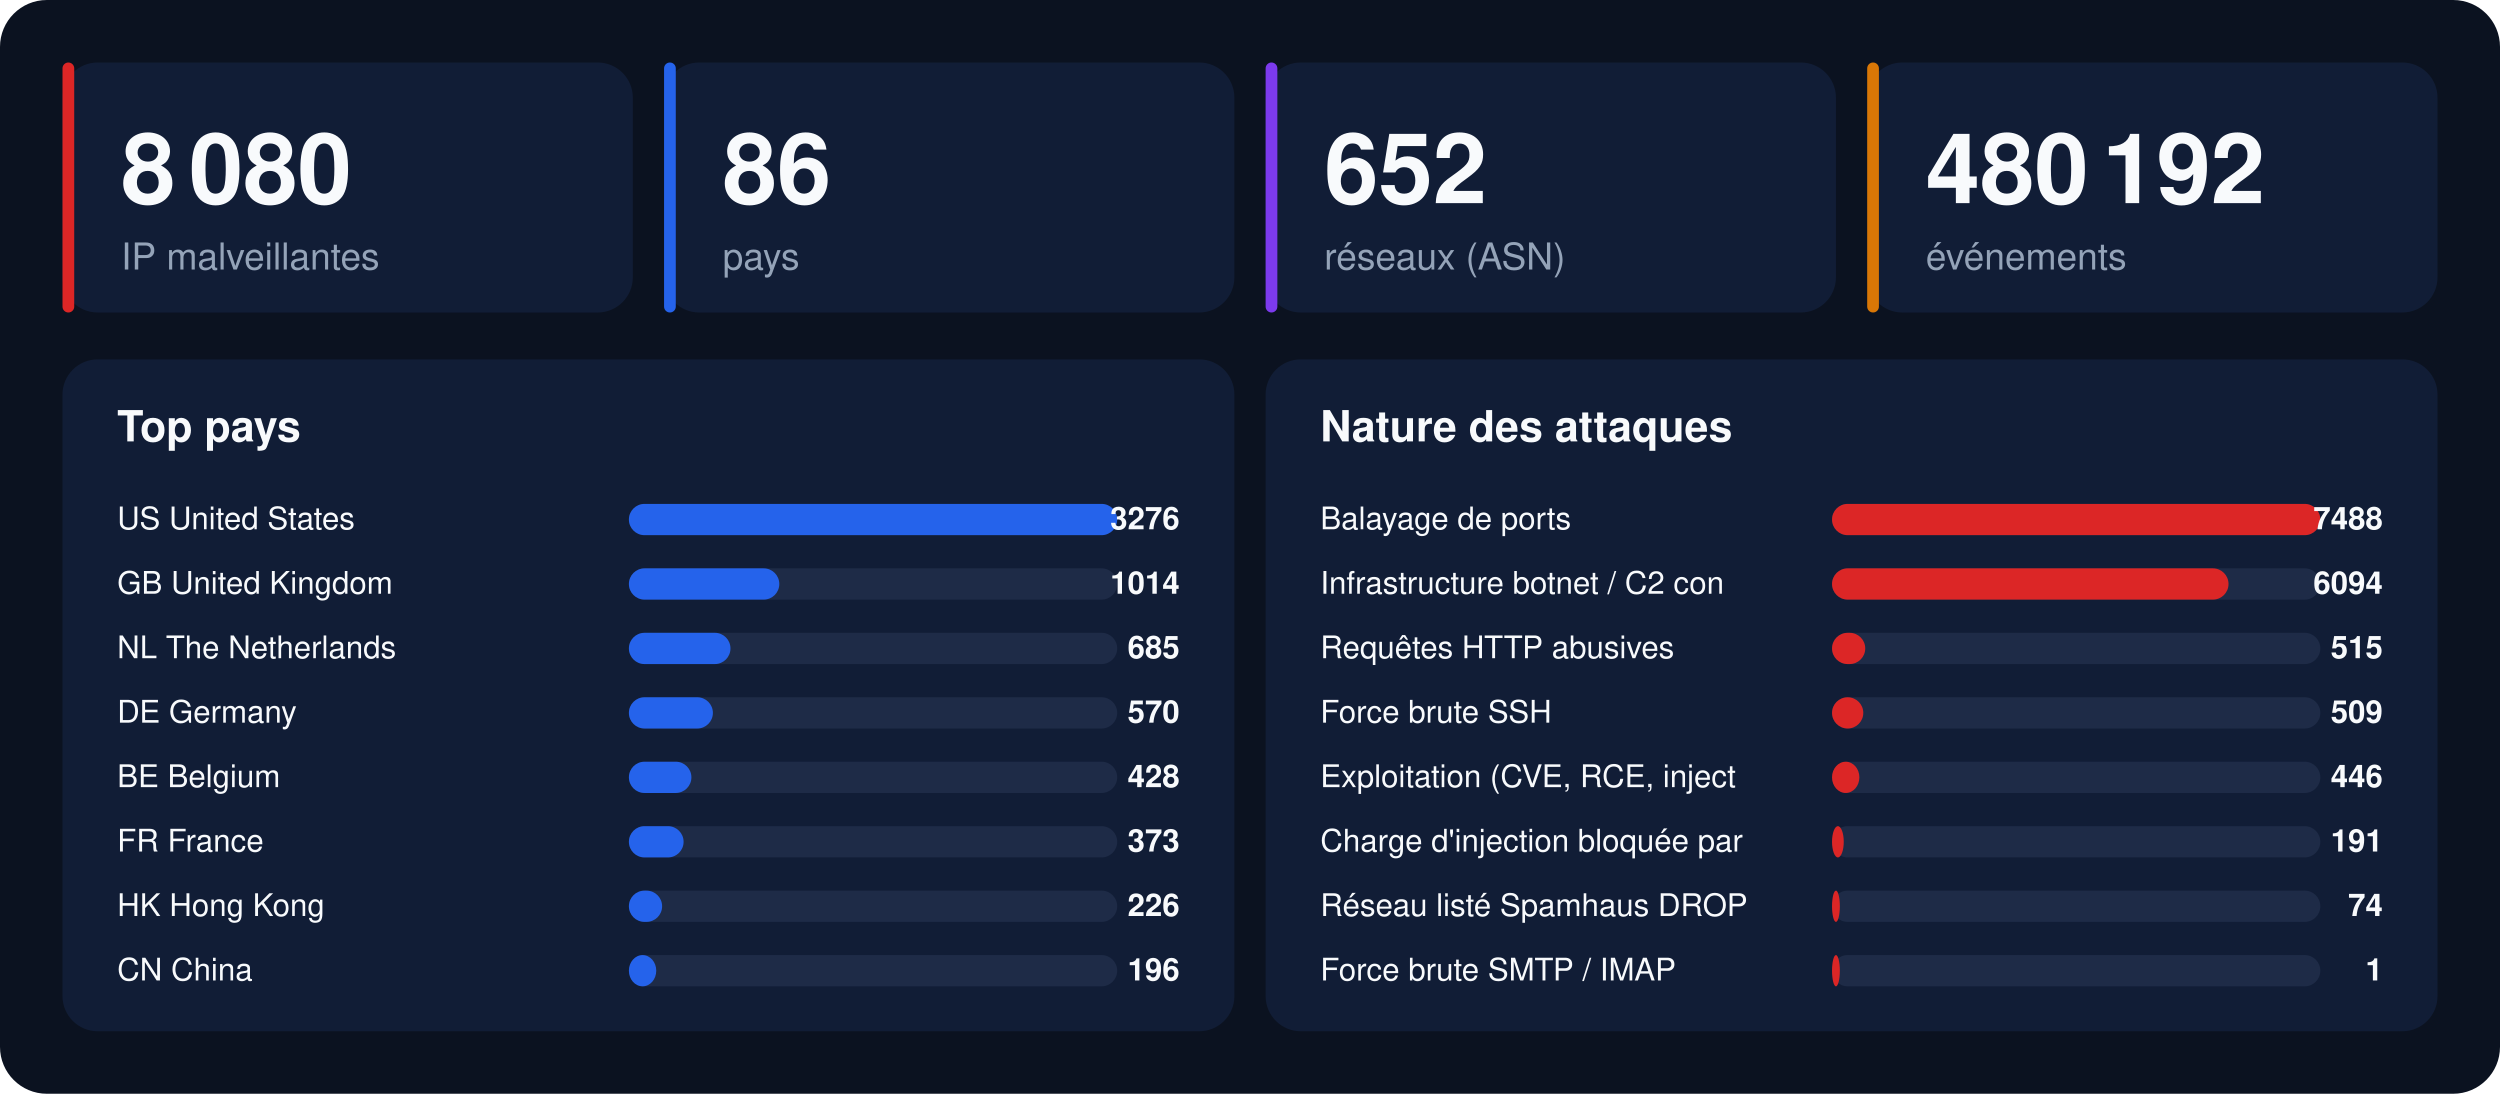
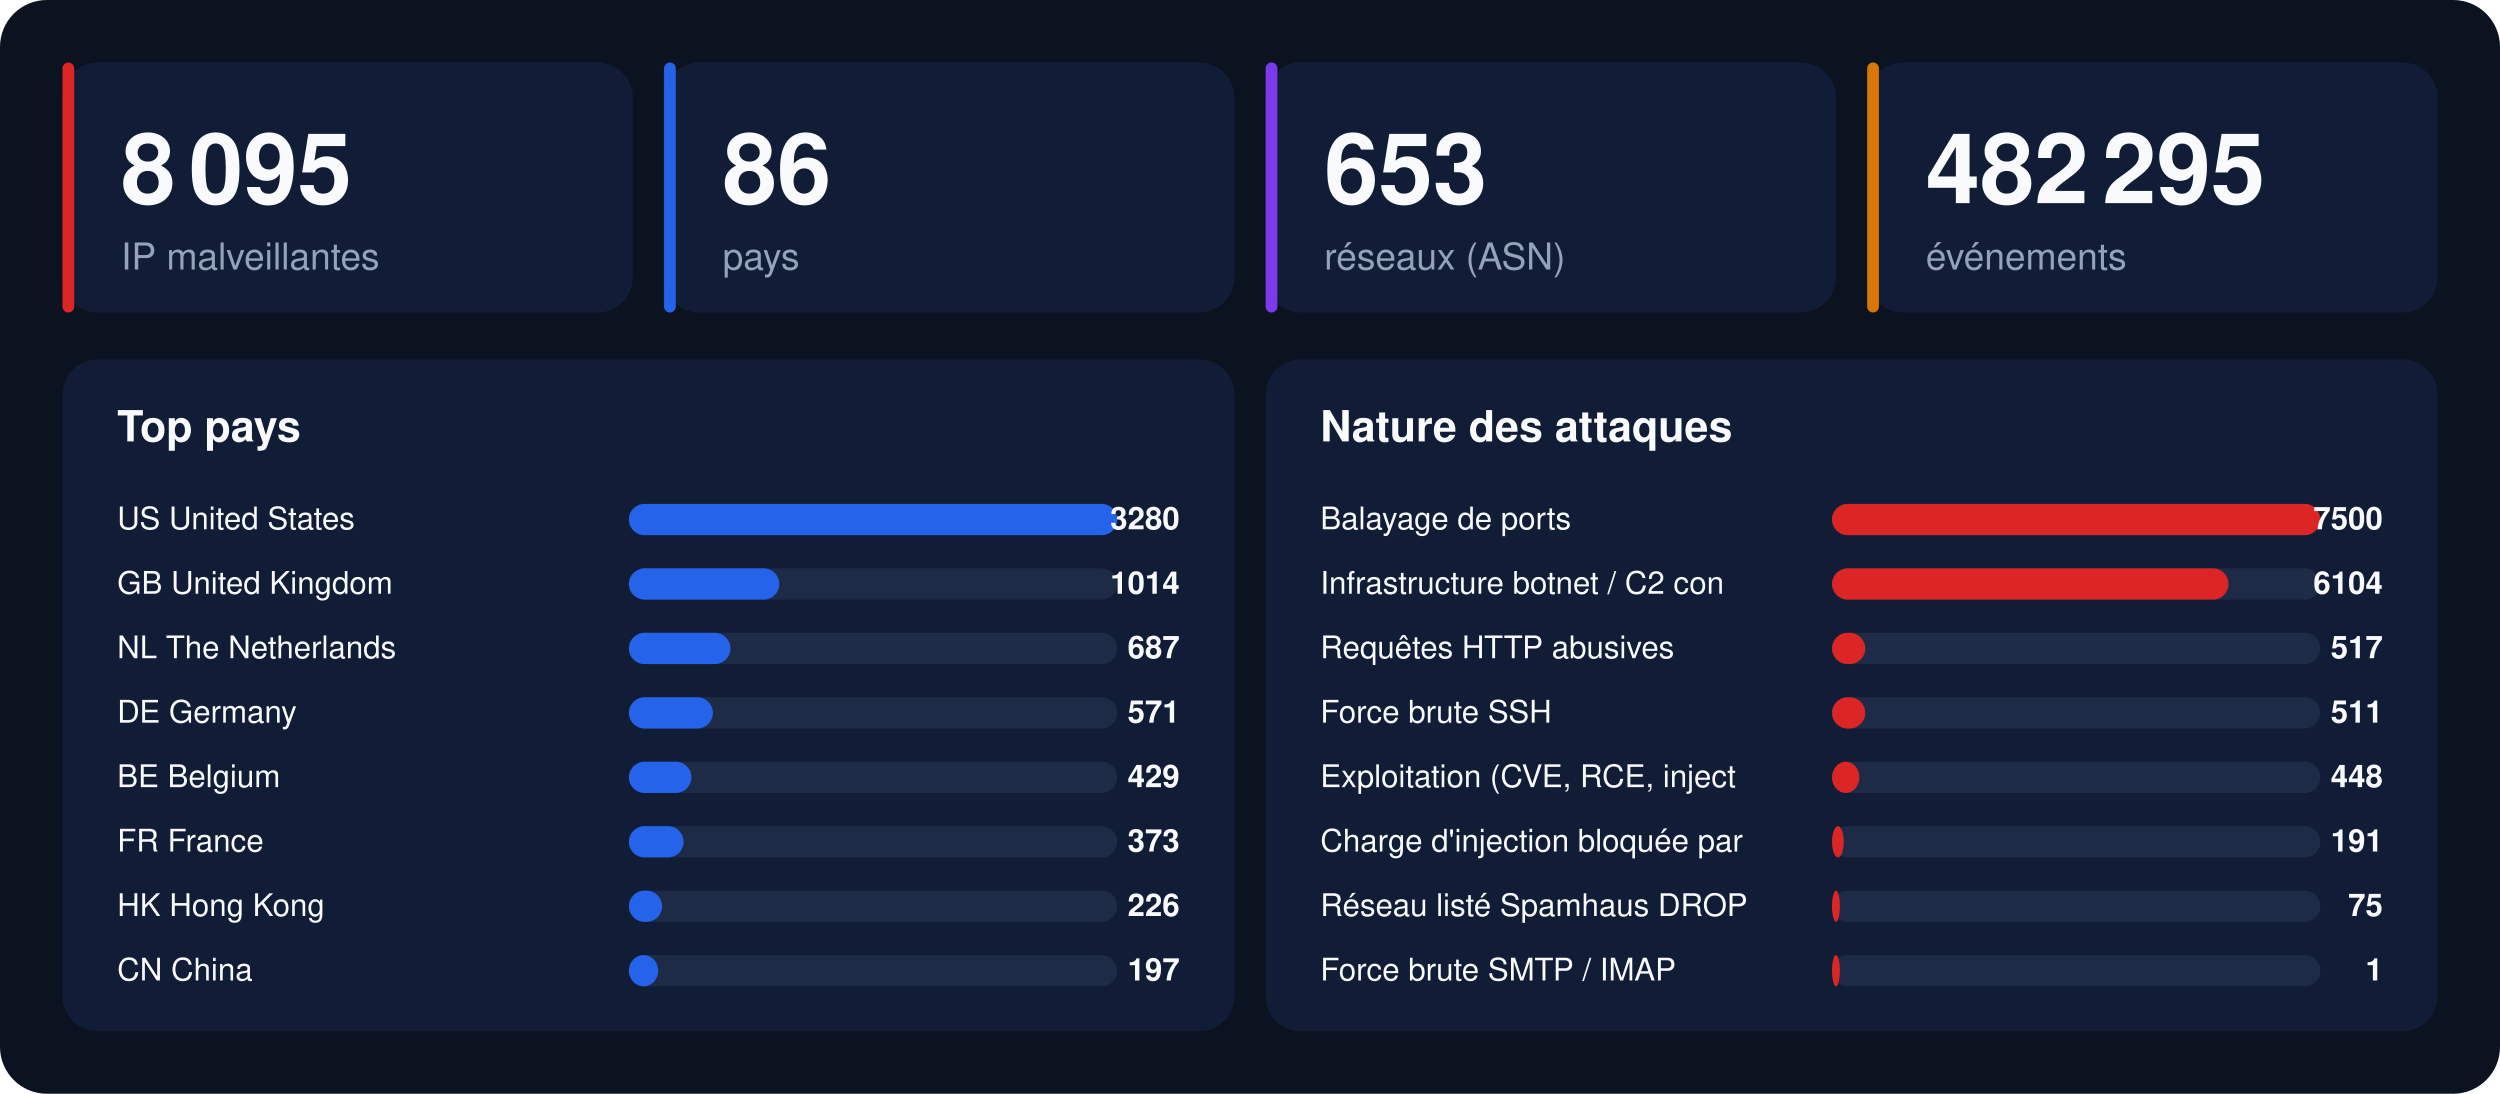
<svg xmlns="http://www.w3.org/2000/svg" width="1280" height="560" viewBox="0 0 1280 560" font-family="-apple-system,BlinkMacSystemFont,'Segoe UI',Helvetica,Arial,sans-serif">
  <rect width="1280" height="560" rx="24" fill="#0b1220" />
  <rect x="32" y="32" width="292" height="128" rx="18" fill="#111d36" />
  <rect x="32" y="32" width="6" height="128" rx="3" fill="#dc2626" />
-   <text x="62" y="104" font-size="50" font-weight="800" fill="#f8fafc">8 080</text>
+   <text x="62" y="104" font-size="50" font-weight="800" fill="#f8fafc">8 095</text>
  <text x="62" y="138" font-size="19" fill="#94a3b8">IP malveillantes</text>
  <rect x="340" y="32" width="292" height="128" rx="18" fill="#111d36" />
  <rect x="340" y="32" width="6" height="128" rx="3" fill="#2563eb" />
  <text x="370" y="104" font-size="50" font-weight="800" fill="#f8fafc">86</text>
  <text x="370" y="138" font-size="19" fill="#94a3b8">pays</text>
  <rect x="648" y="32" width="292" height="128" rx="18" fill="#111d36" />
  <rect x="648" y="32" width="6" height="128" rx="3" fill="#7c3aed" />
-   <text x="678" y="104" font-size="50" font-weight="800" fill="#f8fafc">652</text>
+   <text x="678" y="104" font-size="50" font-weight="800" fill="#f8fafc">653</text>
  <text x="678" y="138" font-size="19" fill="#94a3b8">réseaux (ASN)</text>
  <rect x="956" y="32" width="292" height="128" rx="18" fill="#111d36" />
  <rect x="956" y="32" width="6" height="128" rx="3" fill="#d97706" />
-   <text x="986" y="104" font-size="50" font-weight="800" fill="#f8fafc">480 192</text>
+   <text x="986" y="104" font-size="50" font-weight="800" fill="#f8fafc">482 295</text>
  <text x="986" y="138" font-size="19" fill="#94a3b8">événements</text>
  <rect x="32" y="184" width="600" height="344" rx="18" fill="#111d36" />
  <text x="60" y="226" font-size="22" font-weight="700" fill="#f8fafc">Top pays</text>
  <text x="60" y="271" font-size="16" fill="#f8fafc">US  United States</text>
  <rect x="322" y="258" width="250" height="16" rx="8" fill="#1e2b47" />
  <rect x="322" y="258" width="250" height="16" rx="8" fill="#2563eb" />
-   <text x="604" y="271" font-size="16" font-weight="700" text-anchor="end" fill="#f8fafc">3276</text>
+   <text x="604" y="271" font-size="16" font-weight="700" text-anchor="end" fill="#f8fafc">3280</text>
  <text x="60" y="304" font-size="16" fill="#f8fafc">GB  United Kingdom</text>
  <rect x="322" y="291" width="250" height="16" rx="8" fill="#1e2b47" />
  <rect x="322" y="291" width="77" height="16" rx="8" fill="#2563eb" />
  <text x="604" y="304" font-size="16" font-weight="700" text-anchor="end" fill="#f8fafc">1014</text>
  <text x="60" y="337" font-size="16" fill="#f8fafc">NL  The Netherlands</text>
  <rect x="322" y="324" width="250" height="16" rx="8" fill="#1e2b47" />
  <rect x="322" y="324" width="52" height="16" rx="8" fill="#2563eb" />
-   <text x="604" y="337" font-size="16" font-weight="700" text-anchor="end" fill="#f8fafc">685</text>
+   <text x="604" y="337" font-size="16" font-weight="700" text-anchor="end" fill="#f8fafc">687</text>
  <text x="60" y="370" font-size="16" fill="#f8fafc">DE  Germany</text>
  <rect x="322" y="357" width="250" height="16" rx="8" fill="#1e2b47" />
  <rect x="322" y="357" width="43" height="16" rx="8" fill="#2563eb" />
-   <text x="604" y="370" font-size="16" font-weight="700" text-anchor="end" fill="#f8fafc">570</text>
+   <text x="604" y="370" font-size="16" font-weight="700" text-anchor="end" fill="#f8fafc">571</text>
  <text x="60" y="403" font-size="16" fill="#f8fafc">BE  Belgium</text>
  <rect x="322" y="390" width="250" height="16" rx="8" fill="#1e2b47" />
  <rect x="322" y="390" width="32" height="16" rx="8" fill="#2563eb" />
-   <text x="604" y="403" font-size="16" font-weight="700" text-anchor="end" fill="#f8fafc">428</text>
+   <text x="604" y="403" font-size="16" font-weight="700" text-anchor="end" fill="#f8fafc">429</text>
  <text x="60" y="436" font-size="16" fill="#f8fafc">FR  France</text>
  <rect x="322" y="423" width="250" height="16" rx="8" fill="#1e2b47" />
  <rect x="322" y="423" width="28" height="16" rx="8" fill="#2563eb" />
  <text x="604" y="436" font-size="16" font-weight="700" text-anchor="end" fill="#f8fafc">373</text>
  <text x="60" y="469" font-size="16" fill="#f8fafc">HK  Hong Kong</text>
  <rect x="322" y="456" width="250" height="16" rx="8" fill="#1e2b47" />
  <rect x="322" y="456" width="17" height="16" rx="8" fill="#2563eb" />
  <text x="604" y="469" font-size="16" font-weight="700" text-anchor="end" fill="#f8fafc">226</text>
  <text x="60" y="502" font-size="16" fill="#f8fafc">CN  China</text>
  <rect x="322" y="489" width="250" height="16" rx="8" fill="#1e2b47" />
-   <rect x="322" y="489" width="14" height="16" rx="8" fill="#2563eb" />
-   <text x="604" y="502" font-size="16" font-weight="700" text-anchor="end" fill="#f8fafc">196</text>
+   <rect x="322" y="489" width="15" height="16" rx="8" fill="#2563eb" />
+   <text x="604" y="502" font-size="16" font-weight="700" text-anchor="end" fill="#f8fafc">197</text>
  <rect x="648" y="184" width="600" height="344" rx="18" fill="#111d36" />
  <text x="676" y="226" font-size="22" font-weight="700" fill="#f8fafc">Nature des attaques</text>
  <text x="676" y="271" font-size="16" fill="#f8fafc">Balayage de ports</text>
  <rect x="938" y="258" width="250" height="16" rx="8" fill="#1e2b47" />
  <rect x="938" y="258" width="250" height="16" rx="8" fill="#dc2626" />
-   <text x="1220" y="271" font-size="16" font-weight="700" text-anchor="end" fill="#f8fafc">7488</text>
+   <text x="1220" y="271" font-size="16" font-weight="700" text-anchor="end" fill="#f8fafc">7500</text>
  <text x="676" y="304" font-size="16" fill="#f8fafc">Infrastructure botnet / C2 con</text>
  <rect x="938" y="291" width="250" height="16" rx="8" fill="#1e2b47" />
  <rect x="938" y="291" width="203" height="16" rx="8" fill="#dc2626" />
-   <text x="1220" y="304" font-size="16" font-weight="700" text-anchor="end" fill="#f8fafc">6094</text>
+   <text x="1220" y="304" font-size="16" font-weight="700" text-anchor="end" fill="#f8fafc">6104</text>
  <text x="676" y="337" font-size="16" fill="#f8fafc">Requêtes HTTP abusives</text>
  <rect x="938" y="324" width="250" height="16" rx="8" fill="#1e2b47" />
  <rect x="938" y="324" width="17" height="16" rx="8" fill="#dc2626" />
-   <text x="1220" y="337" font-size="16" font-weight="700" text-anchor="end" fill="#f8fafc">515</text>
+   <text x="1220" y="337" font-size="16" font-weight="700" text-anchor="end" fill="#f8fafc">517</text>
  <text x="676" y="370" font-size="16" fill="#f8fafc">Force brute SSH</text>
  <rect x="938" y="357" width="250" height="16" rx="8" fill="#1e2b47" />
-   <rect x="938" y="357" width="16" height="16" rx="8" fill="#dc2626" />
-   <text x="1220" y="370" font-size="16" font-weight="700" text-anchor="end" fill="#f8fafc">509</text>
+   <rect x="938" y="357" width="17" height="16" rx="8" fill="#dc2626" />
+   <text x="1220" y="370" font-size="16" font-weight="700" text-anchor="end" fill="#f8fafc">511</text>
  <text x="676" y="403" font-size="16" fill="#f8fafc">Exploitation (CVE, RCE, inject</text>
  <rect x="938" y="390" width="250" height="16" rx="8" fill="#1e2b47" />
  <rect x="938" y="390" width="14" height="16" rx="8" fill="#dc2626" />
-   <text x="1220" y="403" font-size="16" font-weight="700" text-anchor="end" fill="#f8fafc">446</text>
+   <text x="1220" y="403" font-size="16" font-weight="700" text-anchor="end" fill="#f8fafc">448</text>
  <text x="676" y="436" font-size="16" fill="#f8fafc">Charge d'injection bloquée par</text>
  <rect x="938" y="423" width="250" height="16" rx="8" fill="#1e2b47" />
  <rect x="938" y="423" width="6" height="16" rx="8" fill="#dc2626" />
  <text x="1220" y="436" font-size="16" font-weight="700" text-anchor="end" fill="#f8fafc">191</text>
  <text x="676" y="469" font-size="16" fill="#f8fafc">Réseau listé Spamhaus DROP</text>
  <rect x="938" y="456" width="250" height="16" rx="8" fill="#1e2b47" />
  <rect x="938" y="456" width="4" height="16" rx="8" fill="#dc2626" />
-   <text x="1220" y="469" font-size="16" font-weight="700" text-anchor="end" fill="#f8fafc">74</text>
+   <text x="1220" y="469" font-size="16" font-weight="700" text-anchor="end" fill="#f8fafc">75</text>
  <text x="676" y="502" font-size="16" fill="#f8fafc">Force brute SMTP / IMAP</text>
  <rect x="938" y="489" width="250" height="16" rx="8" fill="#1e2b47" />
  <rect x="938" y="489" width="4" height="16" rx="8" fill="#dc2626" />
  <text x="1220" y="502" font-size="16" font-weight="700" text-anchor="end" fill="#f8fafc">1</text>
</svg>
